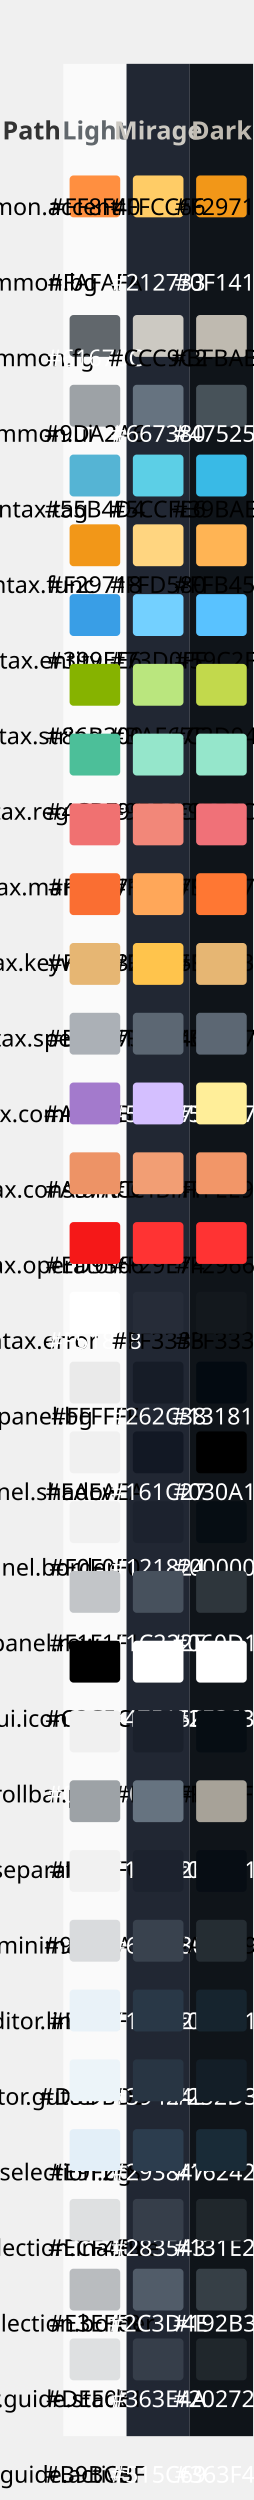
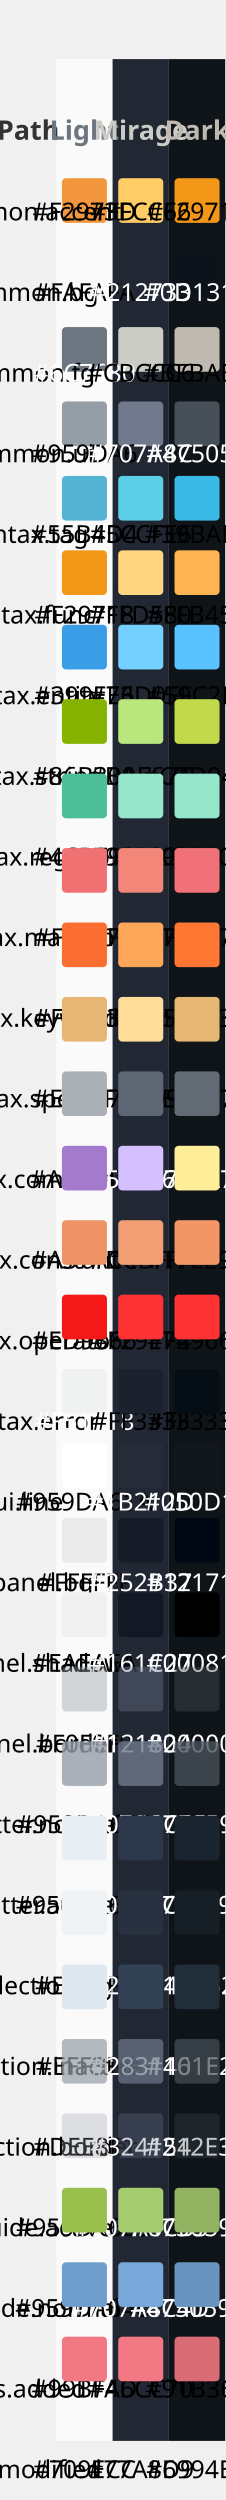
- <svg xmlns="http://www.w3.org/2000/svg" width="100%" height="102em" font-family="monospace" text-anchor="middle">
-   <g>
-     <rect height="102em" width="25%" x="25%" fill="#FAFAFA" />
-     <rect height="102em" width="25%" x="50%" fill="#212733" />
-     <rect height="102em" width="25%" x="75%" fill="#0F1419" />
+ <svg xmlns="http://www.w3.org/2000/svg" width="100%" height="96em" font-family="monospace" text-anchor="middle">
+   <g>
+     <rect height="96em" width="25%" x="25%" fill="#FAFAFA" />
+     <rect height="96em" width="25%" x="50%" fill="#212733" />
+     <rect height="96em" width="25%" x="75%" fill="#0F1419" />
  </g>
  <g font-weight="bold">
    <text font-family="sans-serif" font-size="13" y="3em" x="12.5%" fill="#333333">Path</text>
-     <text font-family="sans-serif" font-size="13" y="3em" x="37.5%" fill="#61676c">Light</text>
-     <text font-family="sans-serif" font-size="13" y="3em" x="62.5%" fill="#ccc9c2">Mirage</text>
+     <text font-family="sans-serif" font-size="13" y="3em" x="37.5%" fill="#6c7680">Light</text>
+     <text font-family="sans-serif" font-size="13" y="3em" x="62.5%" fill="#cbccc6">Mirage</text>
    <text font-family="sans-serif" font-size="13" y="3em" x="87.5%" fill="#bfbab0">Dark</text>
  </g>
  <g>
-     <rect height="1.8em" width="20%" x="27.5%" y="4.8em" rx="2" ry="2" fill="#ff8f40" />
+     <rect height="1.8em" width="20%" x="27.5%" y="4.8em" rx="2" ry="2" fill="#f2973d" />
    <rect height="1.8em" width="20%" x="52.5%" y="4.8em" rx="2" ry="2" fill="#ffcc66" />
    <rect height="1.8em" width="20%" x="77.5%" y="4.8em" rx="2" ry="2" fill="#f29718" />
  </g>
  <g font-family="sans-serif" font-size="12">
    <text y="6.5em" x="12.5%" fill="333333">common.accent</text>
-     <text y="6.5em" x="37.5%" fill="#000000">#FF8F40</text>
+     <text y="6.5em" x="37.5%" fill="#000000">#F2973D</text>
    <text y="6.5em" x="62.5%" fill="#000000">#FFCC66</text>
    <text y="6.5em" x="87.5%" fill="#000000">#F29718</text>
  </g>
  <g>
    <rect height="1.8em" width="20%" x="27.5%" y="7.8em" rx="2" ry="2" fill="#fafafa" />
    <rect height="1.8em" width="20%" x="52.5%" y="7.8em" rx="2" ry="2" fill="#212733" />
-     <rect height="1.8em" width="20%" x="77.5%" y="7.8em" rx="2" ry="2" fill="#0f1419" />
+     <rect height="1.8em" width="20%" x="77.5%" y="7.8em" rx="2" ry="2" fill="#0d131a" />
  </g>
  <g font-family="sans-serif" font-size="12">
    <text y="9.75em" x="12.5%" fill="333333">common.bg</text>
    <text y="9.75em" x="37.5%" fill="#000000">#FAFAFA</text>
    <text y="9.75em" x="62.5%" fill="#ffffff">#212733</text>
-     <text y="9.75em" x="87.5%" fill="#ffffff">#0F1419</text>
-   </g>
-   <g>
-     <rect height="1.8em" width="20%" x="27.5%" y="10.8em" rx="2" ry="2" fill="#61676c" />
-     <rect height="1.8em" width="20%" x="52.5%" y="10.8em" rx="2" ry="2" fill="#ccc9c2" />
+     <text y="9.75em" x="87.5%" fill="#ffffff">#0D131A</text>
+   </g>
+   <g>
+     <rect height="1.8em" width="20%" x="27.5%" y="10.8em" rx="2" ry="2" fill="#6c7680" />
+     <rect height="1.8em" width="20%" x="52.5%" y="10.8em" rx="2" ry="2" fill="#cbccc6" />
    <rect height="1.8em" width="20%" x="77.5%" y="10.8em" rx="2" ry="2" fill="#bfbab0" />
  </g>
  <g font-family="sans-serif" font-size="12">
    <text y="13em" x="12.5%" fill="333333">common.fg</text>
-     <text y="13em" x="37.5%" fill="#ffffff">#61676C</text>
-     <text y="13em" x="62.5%" fill="#000000">#CCC9C2</text>
+     <text y="13em" x="37.5%" fill="#ffffff">#6C7680</text>
+     <text y="13em" x="62.5%" fill="#000000">#CBCCC6</text>
    <text y="13em" x="87.5%" fill="#000000">#BFBAB0</text>
  </g>
  <g>
-     <rect height="1.8em" width="20%" x="27.5%" y="13.8em" rx="2" ry="2" fill="#9da2a6" />
-     <rect height="1.8em" width="20%" x="52.5%" y="13.8em" rx="2" ry="2" fill="#667380" />
-     <rect height="1.8em" width="20%" x="77.5%" y="13.8em" rx="2" ry="2" fill="#475259" />
+     <rect height="1.8em" width="20%" x="27.5%" y="13.8em" rx="2" ry="2" fill="#959da6" />
+     <rect height="1.8em" width="20%" x="52.5%" y="13.8em" rx="2" ry="2" fill="#707a8c" />
+     <rect height="1.8em" width="20%" x="77.5%" y="13.8em" rx="2" ry="2" fill="#475059" />
  </g>
  <g font-family="sans-serif" font-size="12">
    <text y="16.25em" x="12.5%" fill="333333">common.ui</text>
-     <text y="16.25em" x="37.5%" fill="#000000">#9DA2A6</text>
-     <text y="16.25em" x="62.5%" fill="#ffffff">#667380</text>
-     <text y="16.25em" x="87.5%" fill="#ffffff">#475259</text>
+     <text y="16.25em" x="37.5%" fill="#000000">#959DA6</text>
+     <text y="16.25em" x="62.5%" fill="#ffffff">#707A8C</text>
+     <text y="16.25em" x="87.5%" fill="#ffffff">#475059</text>
  </g>
  <g>
    <rect height="1.8em" width="20%" x="27.5%" y="16.8em" rx="2" ry="2" fill="#55b4d4" />
    <rect height="1.8em" width="20%" x="52.5%" y="16.8em" rx="2" ry="2" fill="#5ccfe6" />
    <rect height="1.8em" width="20%" x="77.5%" y="16.8em" rx="2" ry="2" fill="#39bae6" />
  </g>
  <g font-family="sans-serif" font-size="12">
    <text y="19.5em" x="12.5%" fill="333333">syntax.tag</text>
    <text y="19.5em" x="37.5%" fill="#000000">#55B4D4</text>
    <text y="19.5em" x="62.5%" fill="#000000">#5CCFE6</text>
    <text y="19.5em" x="87.5%" fill="#000000">#39BAE6</text>
  </g>
  <g>
    <rect height="1.8em" width="20%" x="27.5%" y="19.8em" rx="2" ry="2" fill="#f29718" />
    <rect height="1.8em" width="20%" x="52.5%" y="19.8em" rx="2" ry="2" fill="#ffd580" />
    <rect height="1.8em" width="20%" x="77.5%" y="19.8em" rx="2" ry="2" fill="#ffb454" />
  </g>
  <g font-family="sans-serif" font-size="12">
    <text y="22.75em" x="12.5%" fill="333333">syntax.func</text>
    <text y="22.75em" x="37.5%" fill="#000000">#F29718</text>
    <text y="22.75em" x="62.5%" fill="#000000">#FFD580</text>
    <text y="22.75em" x="87.5%" fill="#000000">#FFB454</text>
  </g>
  <g>
    <rect height="1.8em" width="20%" x="27.5%" y="22.8em" rx="2" ry="2" fill="#399ee6" />
    <rect height="1.8em" width="20%" x="52.5%" y="22.8em" rx="2" ry="2" fill="#73d0ff" />
    <rect height="1.8em" width="20%" x="77.5%" y="22.8em" rx="2" ry="2" fill="#59c2ff" />
  </g>
  <g font-family="sans-serif" font-size="12">
    <text y="26em" x="12.5%" fill="333333">syntax.entity</text>
    <text y="26em" x="37.5%" fill="#000000">#399EE6</text>
    <text y="26em" x="62.5%" fill="#000000">#73D0FF</text>
    <text y="26em" x="87.5%" fill="#000000">#59C2FF</text>
  </g>
  <g>
    <rect height="1.8em" width="20%" x="27.5%" y="25.8em" rx="2" ry="2" fill="#86b300" />
    <rect height="1.8em" width="20%" x="52.5%" y="25.8em" rx="2" ry="2" fill="#bae67e" />
    <rect height="1.8em" width="20%" x="77.5%" y="25.8em" rx="2" ry="2" fill="#c2d94c" />
  </g>
  <g font-family="sans-serif" font-size="12">
    <text y="29.25em" x="12.5%" fill="333333">syntax.string</text>
    <text y="29.25em" x="37.5%" fill="#000000">#86B300</text>
    <text y="29.25em" x="62.5%" fill="#000000">#BAE67E</text>
    <text y="29.25em" x="87.5%" fill="#000000">#C2D94C</text>
  </g>
  <g>
    <rect height="1.8em" width="20%" x="27.5%" y="28.8em" rx="2" ry="2" fill="#4cbf99" />
    <rect height="1.8em" width="20%" x="52.5%" y="28.8em" rx="2" ry="2" fill="#95e6cb" />
    <rect height="1.8em" width="20%" x="77.5%" y="28.8em" rx="2" ry="2" fill="#95e6cb" />
  </g>
  <g font-family="sans-serif" font-size="12">
    <text y="32.5em" x="12.5%" fill="333333">syntax.regexp</text>
    <text y="32.5em" x="37.5%" fill="#000000">#4CBF99</text>
    <text y="32.5em" x="62.5%" fill="#000000">#95E6CB</text>
    <text y="32.5em" x="87.5%" fill="#000000">#95E6CB</text>
  </g>
  <g>
    <rect height="1.8em" width="20%" x="27.5%" y="31.8em" rx="2" ry="2" fill="#f07171" />
    <rect height="1.8em" width="20%" x="52.5%" y="31.8em" rx="2" ry="2" fill="#f28779" />
    <rect height="1.8em" width="20%" x="77.5%" y="31.8em" rx="2" ry="2" fill="#f07178" />
  </g>
  <g font-family="sans-serif" font-size="12">
    <text y="35.75em" x="12.5%" fill="333333">syntax.markup</text>
    <text y="35.75em" x="37.5%" fill="#000000">#F07171</text>
    <text y="35.75em" x="62.5%" fill="#000000">#F28779</text>
    <text y="35.75em" x="87.5%" fill="#000000">#F07178</text>
  </g>
  <g>
    <rect height="1.8em" width="20%" x="27.5%" y="34.8em" rx="2" ry="2" fill="#fa6e32" />
    <rect height="1.8em" width="20%" x="52.5%" y="34.8em" rx="2" ry="2" fill="#ffa759" />
    <rect height="1.8em" width="20%" x="77.5%" y="34.8em" rx="2" ry="2" fill="#ff7733" />
  </g>
  <g font-family="sans-serif" font-size="12">
    <text y="39em" x="12.5%" fill="333333">syntax.keyword</text>
    <text y="39em" x="37.5%" fill="#000000">#FA6E32</text>
    <text y="39em" x="62.5%" fill="#000000">#FFA759</text>
    <text y="39em" x="87.5%" fill="#000000">#FF7733</text>
  </g>
  <g>
    <rect height="1.8em" width="20%" x="27.5%" y="37.8em" rx="2" ry="2" fill="#e6b673" />
-     <rect height="1.8em" width="20%" x="52.5%" y="37.8em" rx="2" ry="2" fill="#ffc44c" />
+     <rect height="1.8em" width="20%" x="52.5%" y="37.8em" rx="2" ry="2" fill="#ffdd99" />
    <rect height="1.8em" width="20%" x="77.5%" y="37.8em" rx="2" ry="2" fill="#e6b673" />
  </g>
  <g font-family="sans-serif" font-size="12">
    <text y="42.25em" x="12.5%" fill="333333">syntax.special</text>
    <text y="42.25em" x="37.5%" fill="#000000">#E6B673</text>
-     <text y="42.25em" x="62.5%" fill="#000000">#FFC44C</text>
+     <text y="42.25em" x="62.5%" fill="#000000">#FFDD99</text>
    <text y="42.25em" x="87.5%" fill="#000000">#E6B673</text>
  </g>
  <g>
    <rect height="1.8em" width="20%" x="27.5%" y="40.8em" rx="2" ry="2" fill="#abb0b6" />
    <rect height="1.8em" width="20%" x="52.5%" y="40.8em" rx="2" ry="2" fill="#5c6773" />
-     <rect height="1.8em" width="20%" x="77.5%" y="40.8em" rx="2" ry="2" fill="#5c6773" />
+     <rect height="1.8em" width="20%" x="77.5%" y="40.8em" rx="2" ry="2" fill="#626a73" />
  </g>
  <g font-family="sans-serif" font-size="12">
    <text y="45.5em" x="12.5%" fill="333333">syntax.comment</text>
    <text y="45.5em" x="37.5%" fill="#000000">#ABB0B6</text>
    <text y="45.5em" x="62.5%" fill="#ffffff">#5C6773</text>
-     <text y="45.5em" x="87.5%" fill="#ffffff">#5C6773</text>
+     <text y="45.5em" x="87.5%" fill="#ffffff">#626A73</text>
  </g>
  <g>
    <rect height="1.8em" width="20%" x="27.5%" y="43.8em" rx="2" ry="2" fill="#a37acc" />
    <rect height="1.8em" width="20%" x="52.5%" y="43.8em" rx="2" ry="2" fill="#d4bfff" />
    <rect height="1.8em" width="20%" x="77.5%" y="43.8em" rx="2" ry="2" fill="#ffee99" />
  </g>
  <g font-family="sans-serif" font-size="12">
    <text y="48.75em" x="12.5%" fill="333333">syntax.constant</text>
    <text y="48.75em" x="37.5%" fill="#000000">#A37ACC</text>
    <text y="48.75em" x="62.5%" fill="#000000">#D4BFFF</text>
    <text y="48.75em" x="87.5%" fill="#000000">#FFEE99</text>
  </g>
  <g>
    <rect height="1.8em" width="20%" x="27.5%" y="46.8em" rx="2" ry="2" fill="#ed9366" />
    <rect height="1.8em" width="20%" x="52.5%" y="46.8em" rx="2" ry="2" fill="#f29e74" />
    <rect height="1.8em" width="20%" x="77.5%" y="46.8em" rx="2" ry="2" fill="#f29668" />
  </g>
  <g font-family="sans-serif" font-size="12">
    <text y="52em" x="12.5%" fill="333333">syntax.operator</text>
    <text y="52em" x="37.5%" fill="#000000">#ED9366</text>
    <text y="52em" x="62.5%" fill="#000000">#F29E74</text>
    <text y="52em" x="87.5%" fill="#000000">#F29668</text>
  </g>
  <g>
    <rect height="1.8em" width="20%" x="27.5%" y="49.8em" rx="2" ry="2" fill="#f51818" />
    <rect height="1.8em" width="20%" x="52.5%" y="49.8em" rx="2" ry="2" fill="#ff3333" />
    <rect height="1.8em" width="20%" x="77.5%" y="49.8em" rx="2" ry="2" fill="#ff3333" />
  </g>
  <g font-family="sans-serif" font-size="12">
    <text y="55.25em" x="12.5%" fill="333333">syntax.error</text>
    <text y="55.25em" x="37.5%" fill="#ffffff">#F51818</text>
    <text y="55.25em" x="62.5%" fill="#000000">#FF3333</text>
    <text y="55.25em" x="87.5%" fill="#000000">#FF3333</text>
  </g>
  <g>
-     <rect height="1.8em" width="20%" x="27.5%" y="52.8em" rx="2" ry="2" fill="#ffffff" />
-     <rect height="1.8em" width="20%" x="52.5%" y="52.8em" rx="2" ry="2" fill="#262c38" />
-     <rect height="1.8em" width="20%" x="77.5%" y="52.8em" rx="2" ry="2" fill="#13181d" />
-   </g>
-   <g font-family="sans-serif" font-size="12">
-     <text y="58.5em" x="12.5%" fill="333333">ui.panel.bg</text>
-     <text y="58.5em" x="37.5%" fill="#000000">#FFFFFF</text>
-     <text y="58.5em" x="62.5%" fill="#ffffff">#262C38</text>
-     <text y="58.5em" x="87.5%" fill="#ffffff">#13181D</text>
-   </g>
-   <g>
-     <rect height="1.8em" width="20%" x="27.5%" y="55.8em" rx="2" ry="2" fill="#eaeaea" />
-     <rect height="1.8em" width="20%" x="52.5%" y="55.8em" rx="2" ry="2" fill="#161c27" />
-     <rect height="1.8em" width="20%" x="77.5%" y="55.8em" rx="2" ry="2" fill="#030a11" />
-   </g>
-   <g font-family="sans-serif" font-size="12">
-     <text y="61.75em" x="12.5%" fill="333333">ui.panel.shadow</text>
-     <text y="61.75em" x="37.5%" fill="#000000">#EAEAEA</text>
-     <text y="61.75em" x="62.5%" fill="#ffffff">#161C27</text>
-     <text y="61.75em" x="87.5%" fill="#ffffff">#030A11</text>
-   </g>
-   <g>
-     <rect height="1.8em" width="20%" x="27.5%" y="58.8em" rx="2" ry="2" fill="#f0f0f0" />
-     <rect height="1.8em" width="20%" x="52.5%" y="58.8em" rx="2" ry="2" fill="#121824" />
-     <rect height="1.8em" width="20%" x="77.5%" y="58.8em" rx="2" ry="2" fill="#000000" />
-   </g>
-   <g font-family="sans-serif" font-size="12">
-     <text y="65em" x="12.5%" fill="333333">ui.panel.border</text>
-     <text y="65em" x="37.5%" fill="#000000">#F0F0F0</text>
-     <text y="65em" x="62.5%" fill="#ffffff">#121824</text>
-     <text y="65em" x="87.5%" fill="#ffffff">#000000</text>
-   </g>
-   <g>
-     <rect height="1.8em" width="20%" x="27.5%" y="61.8em" rx="2" ry="2" fill="#f1f1f1" />
-     <rect height="1.8em" width="20%" x="52.5%" y="61.8em" rx="2" ry="2" fill="#1c222e" />
-     <rect height="1.8em" width="20%" x="77.5%" y="61.8em" rx="2" ry="2" fill="#060d13" />
-   </g>
-   <g font-family="sans-serif" font-size="12">
-     <text y="68.25em" x="12.5%" fill="333333">ui.panel.row</text>
-     <text y="68.25em" x="37.5%" fill="#000000">#F1F1F1</text>
-     <text y="68.25em" x="62.5%" fill="#ffffff">#1C222E</text>
-     <text y="68.25em" x="87.5%" fill="#ffffff">#060D13</text>
-   </g>
-   <g>
-     <rect height="1.8em" width="20%" x="27.5%" y="64.8em" rx="2" ry="2" fill="#c2c5c8" />
-     <rect height="1.8em" width="20%" x="52.5%" y="64.8em" rx="2" ry="2" fill="#47515d" />
-     <rect height="1.8em" width="20%" x="77.5%" y="64.8em" rx="2" ry="2" fill="#2e363c" />
-   </g>
-   <g font-family="sans-serif" font-size="12">
-     <text y="71.5em" x="12.5%" fill="333333">ui.icon</text>
-     <text y="71.5em" x="37.5%" fill="#000000">#C2C5C8</text>
-     <text y="71.5em" x="62.5%" fill="#ffffff">#47515D</text>
-     <text y="71.5em" x="87.5%" fill="#ffffff">#2E363C</text>
-   </g>
-   <g>
-     <rect height="1.8em" width="20%" x="27.5%" y="67.8em" rx="2" ry="2" fill="#000000" />
-     <rect height="1.8em" width="20%" x="52.5%" y="67.8em" rx="2" ry="2" fill="#ffffff" />
-     <rect height="1.8em" width="20%" x="77.5%" y="67.8em" rx="2" ry="2" fill="#ffffff" />
-   </g>
-   <g font-family="sans-serif" font-size="12">
-     <text y="74.75em" x="12.5%" fill="333333">ui.scrollbar.puck</text>
-     <text y="74.75em" x="37.5%" fill="#ffffff">#000000</text>
-     <text y="74.75em" x="62.5%" fill="#000000">#FFFFFF</text>
-     <text y="74.75em" x="87.5%" fill="#000000">#FFFFFF</text>
-   </g>
-   <g>
-     <rect height="1.8em" width="20%" x="27.5%" y="70.8em" rx="2" ry="2" fill="#f0f0f0" />
-     <rect height="1.8em" width="20%" x="52.5%" y="70.8em" rx="2" ry="2" fill="#1a202b" />
-     <rect height="1.8em" width="20%" x="77.5%" y="70.8em" rx="2" ry="2" fill="#060d13" />
-   </g>
-   <g font-family="sans-serif" font-size="12">
-     <text y="78em" x="12.5%" fill="333333">ui.separator</text>
-     <text y="78em" x="37.5%" fill="#000000">#F0F0F0</text>
-     <text y="78em" x="62.5%" fill="#ffffff">#1A202B</text>
-     <text y="78em" x="87.5%" fill="#ffffff">#060D13</text>
-   </g>
-   <g>
-     <rect height="1.8em" width="20%" x="27.5%" y="73.8em" rx="2" ry="2" fill="#9da2a6" />
-     <rect height="1.8em" width="20%" x="52.5%" y="73.8em" rx="2" ry="2" fill="#667380" />
-     <rect height="1.8em" width="20%" x="77.5%" y="73.8em" rx="2" ry="2" fill="#a7a298" />
-   </g>
-   <g font-family="sans-serif" font-size="12">
-     <text y="81.25em" x="12.5%" fill="333333">ui.minimap</text>
-     <text y="81.25em" x="37.5%" fill="#000000">#9DA2A6</text>
-     <text y="81.25em" x="62.5%" fill="#ffffff">#667380</text>
-     <text y="81.25em" x="87.5%" fill="#000000">#A7A298</text>
-   </g>
-   <g>
-     <rect height="1.8em" width="20%" x="27.5%" y="76.8em" rx="2" ry="2" fill="#f1f1f1" />
-     <rect height="1.8em" width="20%" x="52.5%" y="76.8em" rx="2" ry="2" fill="#1c222e" />
-     <rect height="1.8em" width="20%" x="77.5%" y="76.8em" rx="2" ry="2" fill="#070d14" />
-   </g>
-   <g font-family="sans-serif" font-size="12">
-     <text y="84.5em" x="12.5%" fill="333333">editor.line</text>
-     <text y="84.5em" x="37.5%" fill="#000000">#F1F1F1</text>
-     <text y="84.5em" x="62.5%" fill="#ffffff">#1C222E</text>
-     <text y="84.5em" x="87.5%" fill="#ffffff">#070D14</text>
-   </g>
-   <g>
-     <rect height="1.8em" width="20%" x="27.5%" y="79.8em" rx="2" ry="2" fill="#d9dbdd" />
-     <rect height="1.8em" width="20%" x="52.5%" y="79.8em" rx="2" ry="2" fill="#39424e" />
-     <rect height="1.8em" width="20%" x="77.5%" y="79.8em" rx="2" ry="2" fill="#252d33" />
-   </g>
-   <g font-family="sans-serif" font-size="12">
-     <text y="87.75em" x="12.5%" fill="333333">editor.gutter</text>
-     <text y="87.75em" x="37.5%" fill="#000000">#D9DBDD</text>
-     <text y="87.75em" x="62.5%" fill="#ffffff">#39424E</text>
-     <text y="87.75em" x="87.5%" fill="#ffffff">#252D33</text>
-   </g>
-   <g>
-     <rect height="1.8em" width="20%" x="27.5%" y="82.8em" rx="2" ry="2" fill="#e9f2f8" />
-     <rect height="1.8em" width="20%" x="52.5%" y="82.8em" rx="2" ry="2" fill="#293847" />
-     <rect height="1.8em" width="20%" x="77.5%" y="82.8em" rx="2" ry="2" fill="#16242e" />
-   </g>
-   <g font-family="sans-serif" font-size="12">
-     <text y="91em" x="12.5%" fill="333333">editor.selection.bg</text>
-     <text y="91em" x="37.5%" fill="#000000">#E9F2F8</text>
-     <text y="91em" x="62.5%" fill="#ffffff">#293847</text>
-     <text y="91em" x="87.5%" fill="#ffffff">#16242E</text>
-   </g>
-   <g>
-     <rect height="1.8em" width="20%" x="27.5%" y="85.8em" rx="2" ry="2" fill="#ecf4f9" />
-     <rect height="1.8em" width="20%" x="52.5%" y="85.8em" rx="2" ry="2" fill="#283543" />
-     <rect height="1.8em" width="20%" x="77.5%" y="85.8em" rx="2" ry="2" fill="#131e27" />
-   </g>
-   <g font-family="sans-serif" font-size="12">
-     <text y="94.25em" x="12.5%" fill="333333">editor.selection.inactive</text>
-     <text y="94.25em" x="37.5%" fill="#000000">#ECF4F9</text>
-     <text y="94.25em" x="62.5%" fill="#ffffff">#283543</text>
-     <text y="94.25em" x="87.5%" fill="#ffffff">#131E27</text>
-   </g>
-   <g>
-     <rect height="1.8em" width="20%" x="27.5%" y="88.8em" rx="2" ry="2" fill="#e3eff8" />
-     <rect height="1.8em" width="20%" x="52.5%" y="88.8em" rx="2" ry="2" fill="#2c3d4e" />
-     <rect height="1.8em" width="20%" x="77.5%" y="88.8em" rx="2" ry="2" fill="#192b37" />
-   </g>
-   <g font-family="sans-serif" font-size="12">
-     <text y="97.5em" x="12.5%" fill="333333">editor.selection.border</text>
-     <text y="97.5em" x="37.5%" fill="#000000">#E3EFF8</text>
-     <text y="97.5em" x="62.5%" fill="#ffffff">#2C3D4E</text>
-     <text y="97.5em" x="87.5%" fill="#ffffff">#192B37</text>
-   </g>
-   <g>
-     <rect height="1.8em" width="20%" x="27.5%" y="91.8em" rx="2" ry="2" fill="#dee0e1" />
-     <rect height="1.8em" width="20%" x="52.5%" y="91.8em" rx="2" ry="2" fill="#363e4a" />
-     <rect height="1.8em" width="20%" x="77.5%" y="91.8em" rx="2" ry="2" fill="#20272c" />
-   </g>
-   <g font-family="sans-serif" font-size="12">
-     <text y="100.75em" x="12.5%" fill="333333">editor.guide.stack</text>
-     <text y="100.75em" x="37.5%" fill="#000000">#DEE0E1</text>
-     <text y="100.75em" x="62.5%" fill="#ffffff">#363E4A</text>
-     <text y="100.75em" x="87.5%" fill="#ffffff">#20272C</text>
-   </g>
-   <g>
-     <rect height="1.8em" width="20%" x="27.5%" y="94.8em" rx="2" ry="2" fill="#b9bcbf" />
-     <rect height="1.8em" width="20%" x="52.5%" y="94.8em" rx="2" ry="2" fill="#515c69" />
-     <rect height="1.8em" width="20%" x="77.5%" y="94.8em" rx="2" ry="2" fill="#363f46" />
-   </g>
-   <g font-family="sans-serif" font-size="12">
-     <text y="104em" x="12.5%" fill="333333">editor.guide.active</text>
-     <text y="104em" x="37.5%" fill="#000000">#B9BCBF</text>
-     <text y="104em" x="62.5%" fill="#ffffff">#515C69</text>
-     <text y="104em" x="87.5%" fill="#ffffff">#363F46</text>
-   </g>
-   <g>
-     <rect height="1.8em" width="20%" x="27.5%" y="97.8em" rx="2" ry="2" fill="#dee0e1" />
-     <rect height="1.8em" width="20%" x="52.5%" y="97.8em" rx="2" ry="2" fill="#363e4a" />
-     <rect height="1.8em" width="20%" x="77.5%" y="97.8em" rx="2" ry="2" fill="#20272c" />
-   </g>
-   <g font-family="sans-serif" font-size="12">
-     <text y="107.25em" x="12.5%" fill="333333">editor.guide.normal</text>
-     <text y="107.25em" x="37.5%" fill="#000000">#DEE0E1</text>
-     <text y="107.25em" x="62.5%" fill="#ffffff">#363E4A</text>
-     <text y="107.25em" x="87.5%" fill="#ffffff">#20272C</text>
+     <rect height="1.8em" width="20%" x="27.5%" y="52.8em" rx="2" ry="2" fill="#959da61a" />
+     <rect height="1.8em" width="20%" x="52.5%" y="52.8em" rx="2" ry="2" fill="#1b212d" />
+     <rect height="1.8em" width="20%" x="77.5%" y="52.8em" rx="2" ry="2" fill="#050d15" />
+   </g>
+   <g font-family="sans-serif" font-size="12">
+     <text y="58.5em" x="12.5%" fill="333333">ui.line</text>
+     <text y="58.5em" x="37.5%" fill="#000000">#959DA61A</text>
+     <text y="58.5em" x="62.5%" fill="#ffffff">#1B212D</text>
+     <text y="58.5em" x="87.5%" fill="#ffffff">#050D15</text>
+   </g>
+   <g>
+     <rect height="1.8em" width="20%" x="27.5%" y="55.8em" rx="2" ry="2" fill="#ffffff" />
+     <rect height="1.8em" width="20%" x="52.5%" y="55.8em" rx="2" ry="2" fill="#252b37" />
+     <rect height="1.8em" width="20%" x="77.5%" y="55.8em" rx="2" ry="2" fill="#12171e" />
+   </g>
+   <g font-family="sans-serif" font-size="12">
+     <text y="61.75em" x="12.5%" fill="333333">ui.panel.bg</text>
+     <text y="61.75em" x="37.5%" fill="#000000">#FFFFFF</text>
+     <text y="61.75em" x="62.5%" fill="#ffffff">#252B37</text>
+     <text y="61.75em" x="87.5%" fill="#ffffff">#12171E</text>
+   </g>
+   <g>
+     <rect height="1.8em" width="20%" x="27.5%" y="58.8em" rx="2" ry="2" fill="#eaeaea" />
+     <rect height="1.8em" width="20%" x="52.5%" y="58.8em" rx="2" ry="2" fill="#161c27" />
+     <rect height="1.8em" width="20%" x="77.5%" y="58.8em" rx="2" ry="2" fill="#000813" />
+   </g>
+   <g font-family="sans-serif" font-size="12">
+     <text y="65em" x="12.5%" fill="333333">ui.panel.shadow</text>
+     <text y="65em" x="37.5%" fill="#000000">#EAEAEA</text>
+     <text y="65em" x="62.5%" fill="#ffffff">#161C27</text>
+     <text y="65em" x="87.5%" fill="#ffffff">#000813</text>
+   </g>
+   <g>
+     <rect height="1.8em" width="20%" x="27.5%" y="61.8em" rx="2" ry="2" fill="#f0f0f0" />
+     <rect height="1.8em" width="20%" x="52.5%" y="61.8em" rx="2" ry="2" fill="#121824" />
+     <rect height="1.8em" width="20%" x="77.5%" y="61.8em" rx="2" ry="2" fill="#000000" />
+   </g>
+   <g font-family="sans-serif" font-size="12">
+     <text y="68.25em" x="12.5%" fill="333333">ui.panel.border</text>
+     <text y="68.25em" x="37.5%" fill="#000000">#F0F0F0</text>
+     <text y="68.25em" x="62.5%" fill="#ffffff">#121824</text>
+     <text y="68.25em" x="87.5%" fill="#ffffff">#000000</text>
+   </g>
+   <g>
+     <rect height="1.8em" width="20%" x="27.5%" y="64.8em" rx="2" ry="2" fill="#959da666" />
+     <rect height="1.8em" width="20%" x="52.5%" y="64.8em" rx="2" ry="2" fill="#707a8c66" />
+     <rect height="1.8em" width="20%" x="77.5%" y="64.8em" rx="2" ry="2" fill="#47505966" />
+   </g>
+   <g font-family="sans-serif" font-size="12">
+     <text y="71.5em" x="12.5%" fill="333333">ui.gutter.normal</text>
+     <text y="71.5em" x="37.5%" fill="#000000">#959DA666</text>
+     <text y="71.5em" x="62.5%" fill="#ffffff">#707A8C66</text>
+     <text y="71.5em" x="87.5%" fill="#ffffff">#47505966</text>
+   </g>
+   <g>
+     <rect height="1.8em" width="20%" x="27.5%" y="67.8em" rx="2" ry="2" fill="#959da6cc" />
+     <rect height="1.8em" width="20%" x="52.5%" y="67.8em" rx="2" ry="2" fill="#707a8ccc" />
+     <rect height="1.8em" width="20%" x="77.5%" y="67.8em" rx="2" ry="2" fill="#475059cc" />
+   </g>
+   <g font-family="sans-serif" font-size="12">
+     <text y="74.75em" x="12.5%" fill="333333">ui.gutter.active</text>
+     <text y="74.75em" x="37.5%" fill="#000000">#959DA6CC</text>
+     <text y="74.75em" x="62.5%" fill="#ffffff">#707A8CCC</text>
+     <text y="74.75em" x="87.5%" fill="#ffffff">#475059CC</text>
+   </g>
+   <g>
+     <rect height="1.8em" width="20%" x="27.5%" y="70.8em" rx="2" ry="2" fill="#e8eef4" />
+     <rect height="1.8em" width="20%" x="52.5%" y="70.8em" rx="2" ry="2" fill="#2c3849" />
+     <rect height="1.8em" width="20%" x="77.5%" y="70.8em" rx="2" ry="2" fill="#1b252f" />
+   </g>
+   <g font-family="sans-serif" font-size="12">
+     <text y="78em" x="12.5%" fill="333333">ui.selection.bg</text>
+     <text y="78em" x="37.5%" fill="#000000">#E8EEF4</text>
+     <text y="78em" x="62.5%" fill="#ffffff">#2C3849</text>
+     <text y="78em" x="87.5%" fill="#ffffff">#1B252F</text>
+   </g>
+   <g>
+     <rect height="1.8em" width="20%" x="27.5%" y="73.8em" rx="2" ry="2" fill="#eff3f6" />
+     <rect height="1.8em" width="20%" x="52.5%" y="73.8em" rx="2" ry="2" fill="#283140" />
+     <rect height="1.8em" width="20%" x="77.5%" y="73.8em" rx="2" ry="2" fill="#161e26" />
+   </g>
+   <g font-family="sans-serif" font-size="12">
+     <text y="81.25em" x="12.5%" fill="333333">ui.selection.inactive</text>
+     <text y="81.25em" x="37.5%" fill="#000000">#EFF3F6</text>
+     <text y="81.25em" x="62.5%" fill="#ffffff">#283140</text>
+     <text y="81.25em" x="87.5%" fill="#ffffff">#161E26</text>
+   </g>
+   <g>
+     <rect height="1.8em" width="20%" x="27.5%" y="76.8em" rx="2" ry="2" fill="#dee8f1" />
+     <rect height="1.8em" width="20%" x="52.5%" y="76.8em" rx="2" ry="2" fill="#324154" />
+     <rect height="1.8em" width="20%" x="77.5%" y="76.8em" rx="2" ry="2" fill="#212e3a" />
+   </g>
+   <g font-family="sans-serif" font-size="12">
+     <text y="84.5em" x="12.5%" fill="333333">ui.selection.border</text>
+     <text y="84.5em" x="37.5%" fill="#000000">#DEE8F1</text>
+     <text y="84.5em" x="62.5%" fill="#ffffff">#324154</text>
+     <text y="84.5em" x="87.5%" fill="#ffffff">#212E3A</text>
+   </g>
+   <g>
+     <rect height="1.8em" width="20%" x="27.5%" y="79.8em" rx="2" ry="2" fill="#959da6b3" />
+     <rect height="1.8em" width="20%" x="52.5%" y="79.8em" rx="2" ry="2" fill="#707a8cb3" />
+     <rect height="1.8em" width="20%" x="77.5%" y="79.8em" rx="2" ry="2" fill="#475059b3" />
+   </g>
+   <g font-family="sans-serif" font-size="12">
+     <text y="87.75em" x="12.5%" fill="333333">ui.guide.active</text>
+     <text y="87.75em" x="37.5%" fill="#000000">#959DA6B3</text>
+     <text y="87.75em" x="62.5%" fill="#ffffff">#707A8CB3</text>
+     <text y="87.75em" x="87.5%" fill="#ffffff">#475059B3</text>
+   </g>
+   <g>
+     <rect height="1.8em" width="20%" x="27.5%" y="82.8em" rx="2" ry="2" fill="#959da64d" />
+     <rect height="1.8em" width="20%" x="52.5%" y="82.8em" rx="2" ry="2" fill="#707a8c4d" />
+     <rect height="1.8em" width="20%" x="77.5%" y="82.8em" rx="2" ry="2" fill="#4750594d" />
+   </g>
+   <g font-family="sans-serif" font-size="12">
+     <text y="91em" x="12.5%" fill="333333">ui.guide.normal</text>
+     <text y="91em" x="37.5%" fill="#000000">#959DA64D</text>
+     <text y="91em" x="62.5%" fill="#ffffff">#707A8C4D</text>
+     <text y="91em" x="87.5%" fill="#ffffff">#4750594D</text>
+   </g>
+   <g>
+     <rect height="1.8em" width="20%" x="27.5%" y="85.8em" rx="2" ry="2" fill="#99bf4d" />
+     <rect height="1.8em" width="20%" x="52.5%" y="85.8em" rx="2" ry="2" fill="#a6cc70" />
+     <rect height="1.8em" width="20%" x="77.5%" y="85.8em" rx="2" ry="2" fill="#91b362" />
+   </g>
+   <g font-family="sans-serif" font-size="12">
+     <text y="94.25em" x="12.5%" fill="333333">vcs.added</text>
+     <text y="94.25em" x="37.5%" fill="#000000">#99BF4D</text>
+     <text y="94.25em" x="62.5%" fill="#000000">#A6CC70</text>
+     <text y="94.25em" x="87.5%" fill="#000000">#91B362</text>
+   </g>
+   <g>
+     <rect height="1.8em" width="20%" x="27.5%" y="88.8em" rx="2" ry="2" fill="#709ecc" />
+     <rect height="1.8em" width="20%" x="52.5%" y="88.8em" rx="2" ry="2" fill="#77a8d9" />
+     <rect height="1.8em" width="20%" x="77.5%" y="88.8em" rx="2" ry="2" fill="#6994bf" />
+   </g>
+   <g font-family="sans-serif" font-size="12">
+     <text y="97.5em" x="12.5%" fill="333333">vcs.modified</text>
+     <text y="97.5em" x="37.5%" fill="#000000">#709ECC</text>
+     <text y="97.5em" x="62.5%" fill="#000000">#77A8D9</text>
+     <text y="97.5em" x="87.5%" fill="#000000">#6994BF</text>
+   </g>
+   <g>
+     <rect height="1.8em" width="20%" x="27.5%" y="91.8em" rx="2" ry="2" fill="#f27983" />
+     <rect height="1.8em" width="20%" x="52.5%" y="91.8em" rx="2" ry="2" fill="#f27983" />
+     <rect height="1.8em" width="20%" x="77.5%" y="91.8em" rx="2" ry="2" fill="#d96c75" />
+   </g>
+   <g font-family="sans-serif" font-size="12">
+     <text y="100.75em" x="12.5%" fill="333333">vcs.removed</text>
+     <text y="100.75em" x="37.5%" fill="#000000">#F27983</text>
+     <text y="100.75em" x="62.5%" fill="#000000">#F27983</text>
+     <text y="100.75em" x="87.5%" fill="#000000">#D96C75</text>
  </g>
</svg>
